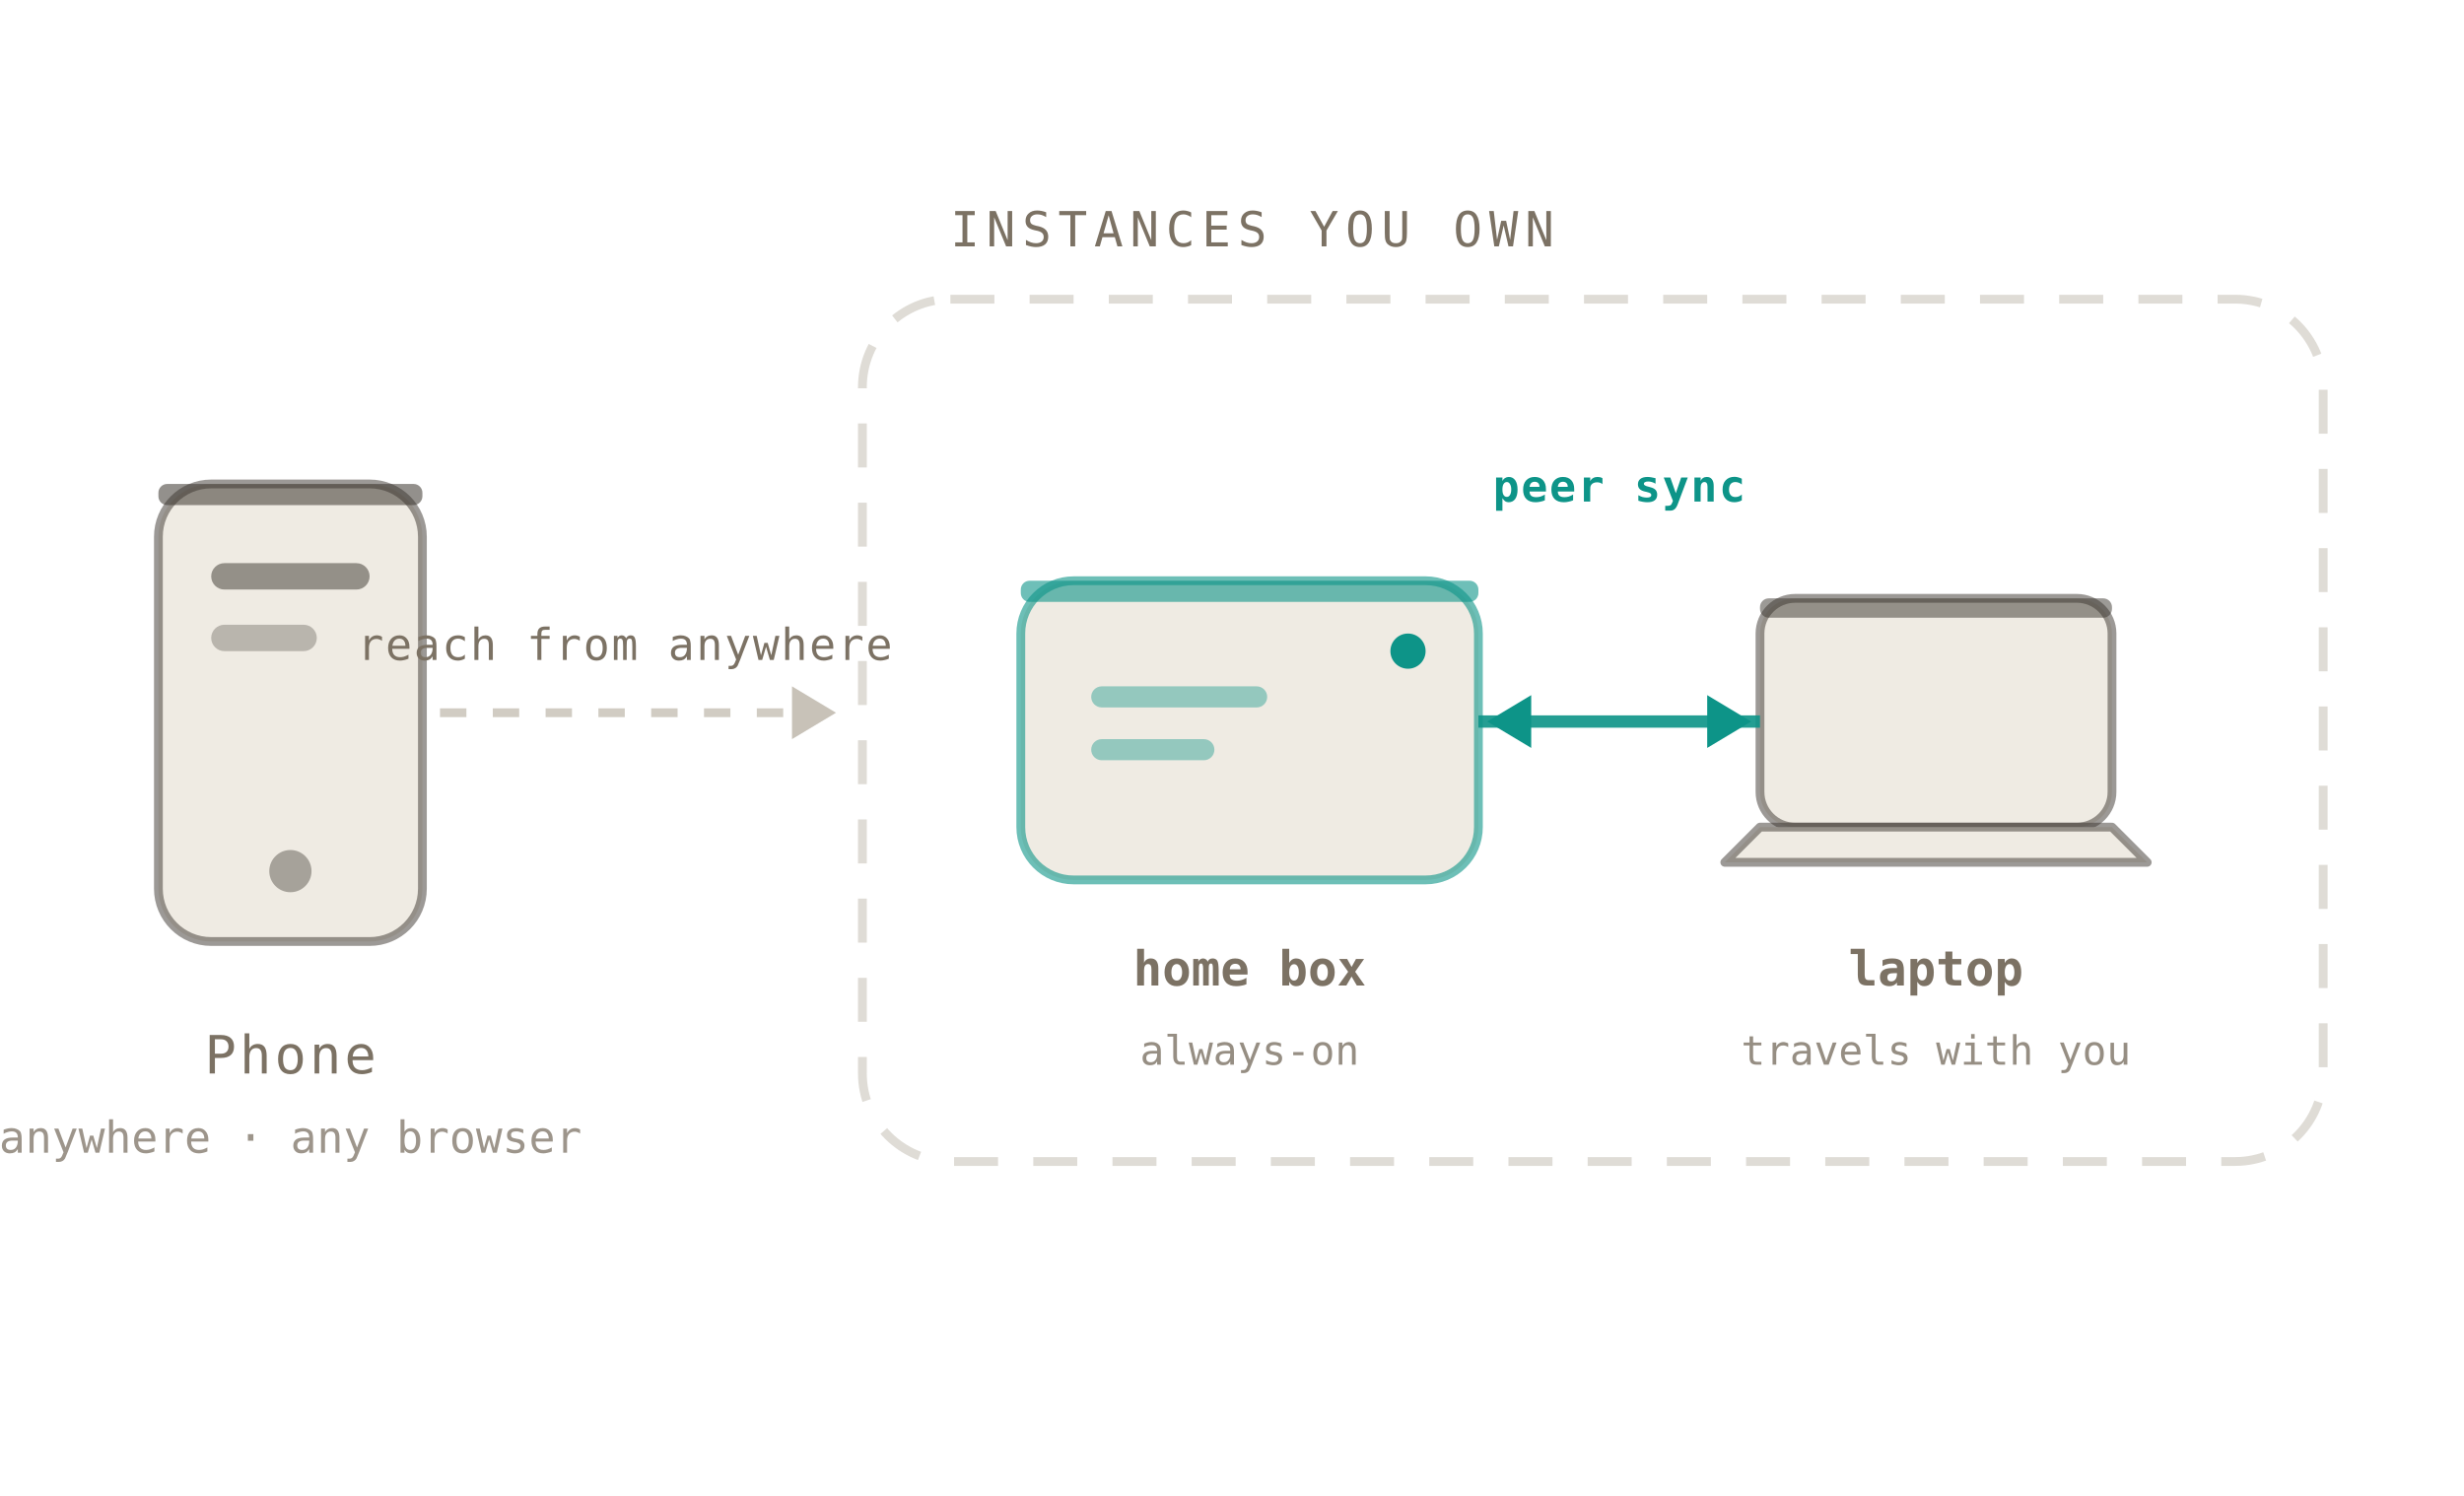
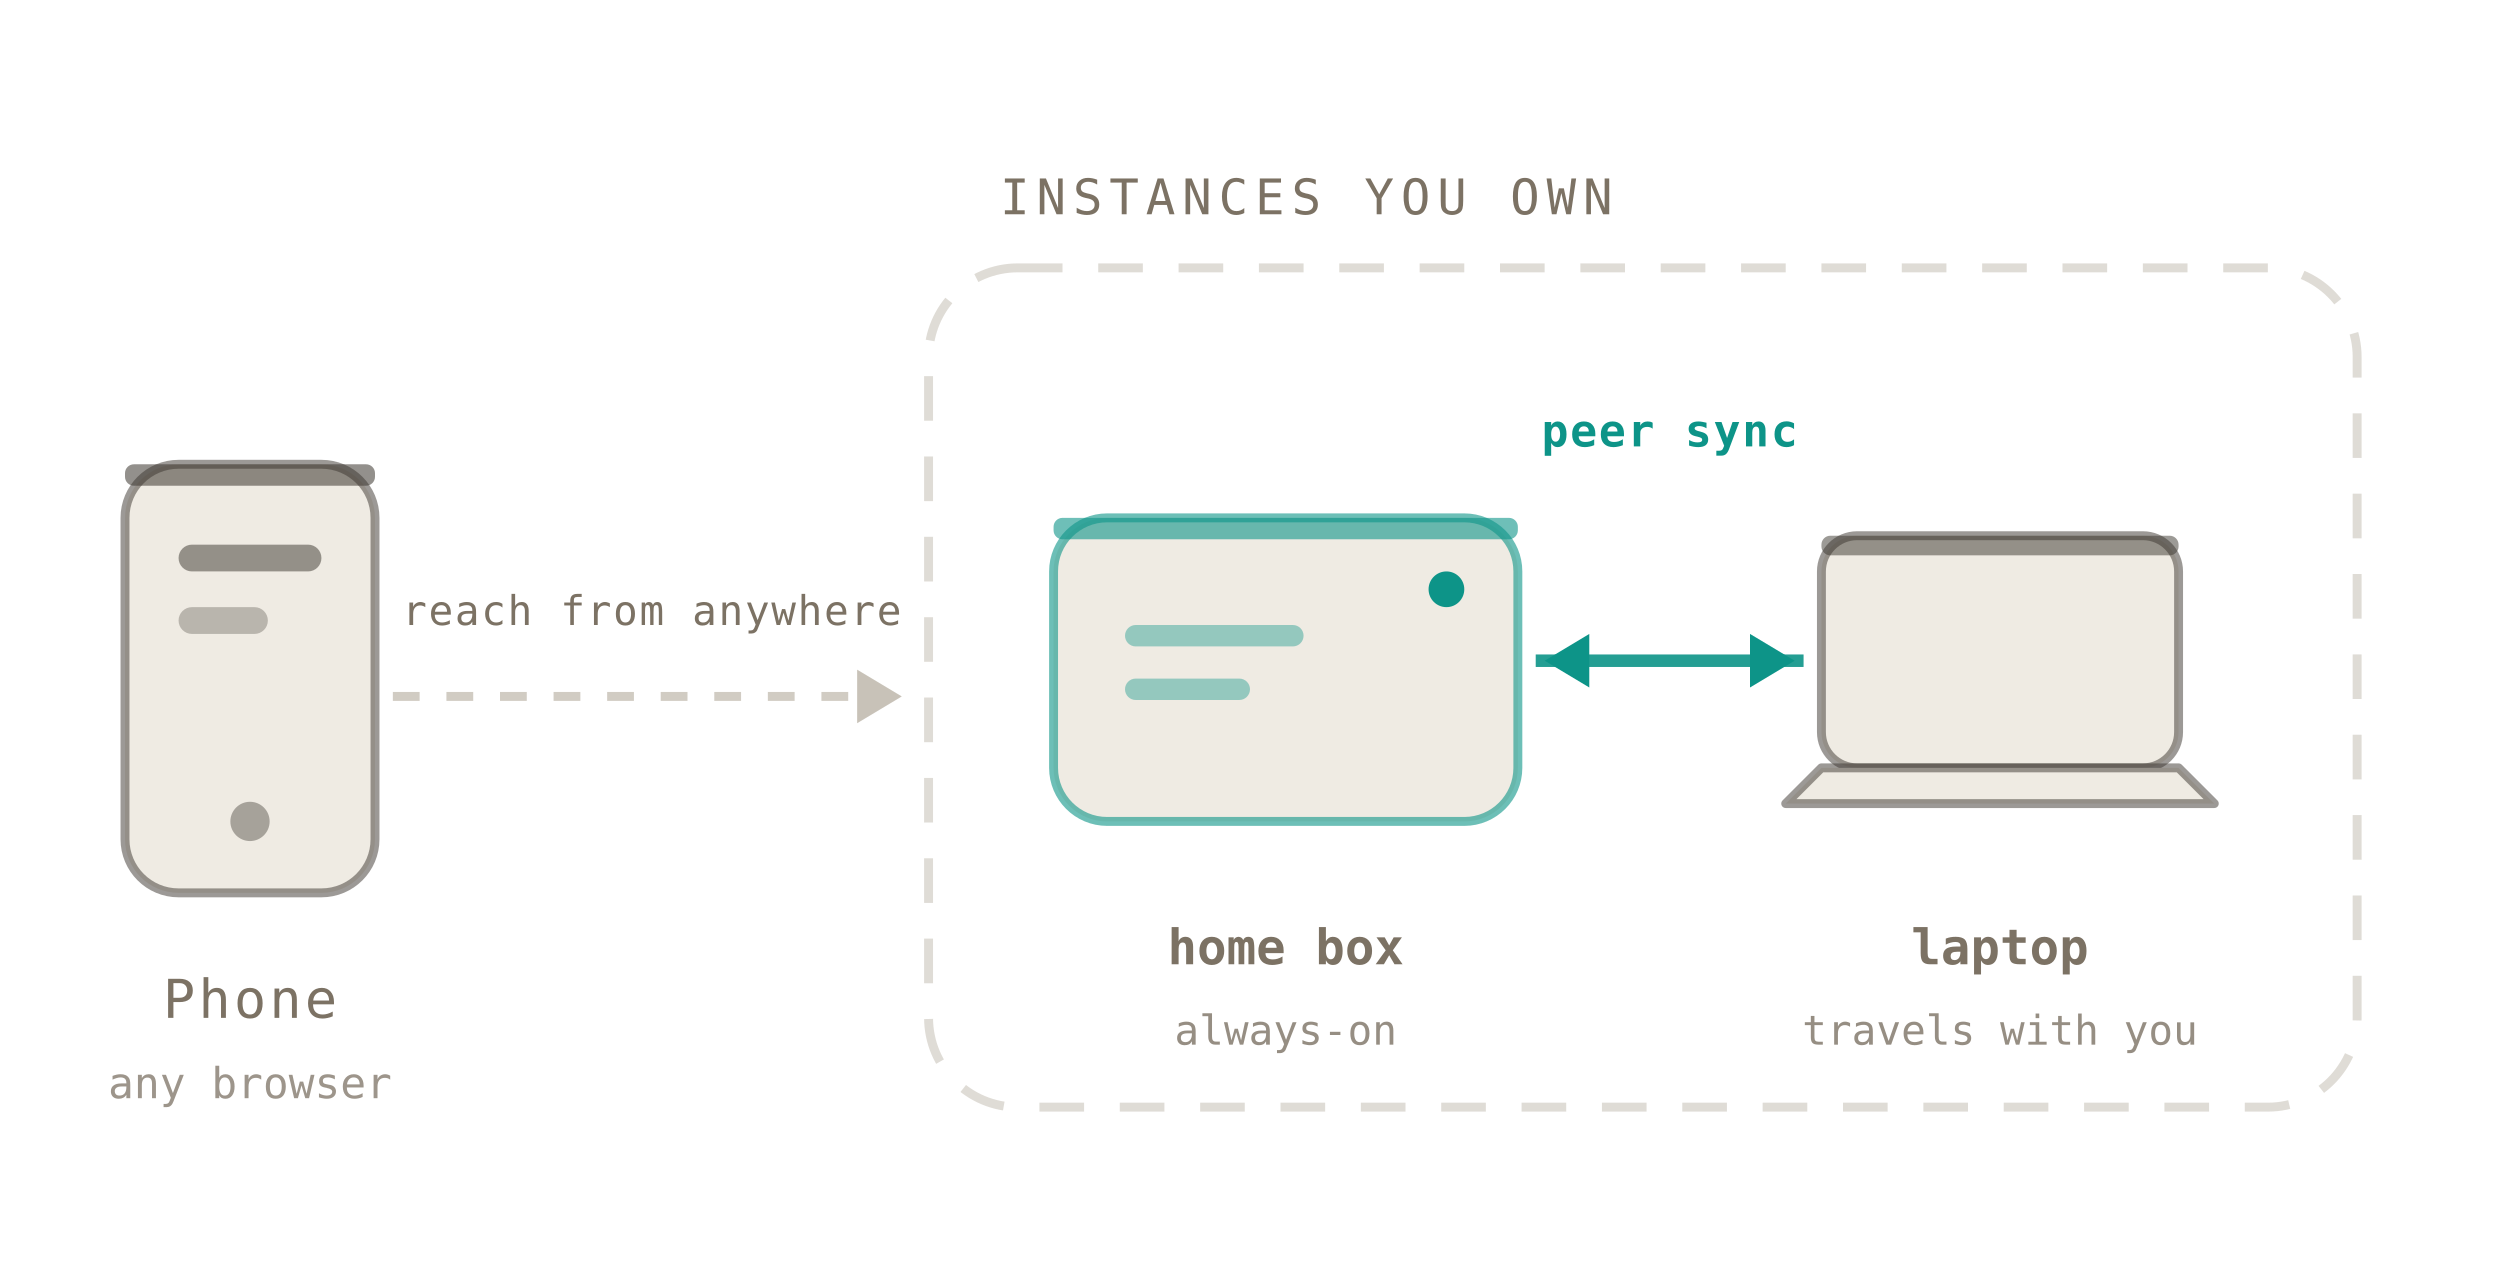
- <svg xmlns="http://www.w3.org/2000/svg" viewBox="0 0 280 170" role="img" aria-labelledby="hi-psync-title hi-psync-desc" preserveAspectRatio="xMidYMid meet" style="display:block;width:100%;height:auto" fill="none">
+ <svg xmlns="http://www.w3.org/2000/svg" viewBox="0 0 280 143" role="img" aria-labelledby="hi-psync-title hi-psync-desc" preserveAspectRatio="xMidYMid meet" style="display:block;width:100%;height:auto" fill="none">
  <g data-tone="secondary" color="#3a352e">
-     <rect x="18" y="55" width="30" height="52" rx="6" fill="#efebe3" stroke="currentColor" stroke-width="1" stroke-opacity="0.5" />
-     <rect x="18" y="55" width="30" height="2.4" rx="1" fill="currentColor" opacity="0.55" />
-     <rect x="24" y="64" width="18" height="3" rx="1.5" fill="currentColor" opacity="0.5" />
-     <rect x="24" y="71" width="12" height="3" rx="1.5" fill="currentColor" opacity="0.3" />
-     <circle cx="33" cy="99" r="2.4" fill="currentColor" opacity="0.4" />
+     <rect x="14" y="52" width="28" height="48" rx="6" fill="#efebe3" stroke="currentColor" stroke-width="1" stroke-opacity="0.5" />
+     <rect x="14" y="52" width="28" height="2.4" rx="1" fill="currentColor" opacity="0.55" />
+     <rect x="20" y="61" width="16" height="3" rx="1.5" fill="currentColor" opacity="0.5" />
+     <rect x="20" y="68" width="10" height="3" rx="1.5" fill="currentColor" opacity="0.3" />
+     <circle cx="28" cy="92" r="2.2" fill="currentColor" opacity="0.4" />
  </g>
  <g data-tone="faint" color="#7c7264">
-     <text fill="currentColor" x="33" y="122" text-anchor="middle" font-family="ui-monospace, 'SF Mono', 'JetBrains Mono', Menlo, monospace" font-size="6" letter-spacing="0.06em">Phone</text>
-     <text fill="currentColor" x="33" y="131" text-anchor="middle" font-family="ui-monospace, 'SF Mono', 'JetBrains Mono', Menlo, monospace" font-size="5" opacity="0.75">anywhere · any browser</text>
+     <text fill="currentColor" x="28" y="114" text-anchor="middle" font-family="ui-monospace, 'SF Mono', 'JetBrains Mono', Menlo, monospace" font-size="6" letter-spacing="0.06em">Phone</text>
+     <text fill="currentColor" x="28" y="123" text-anchor="middle" font-family="ui-monospace, 'SF Mono', 'JetBrains Mono', Menlo, monospace" font-size="4.8" opacity="0.75">any browser</text>
  </g>
  <g data-tone="ghost" color="#a49a89">
-     <line x1="50" y1="81" x2="92" y2="81" stroke="currentColor" stroke-width="1" stroke-dasharray="3 3" stroke-opacity="0.5" />
-     <path d="M90 78 L95 81 L90 84 Z" fill="currentColor" opacity="0.6" />
+     <line x1="44" y1="78" x2="98" y2="78" stroke="currentColor" stroke-width="1" stroke-dasharray="3 3" stroke-opacity="0.5" />
+     <path d="M96 75 L101 78 L96 81 Z" fill="currentColor" opacity="0.6" />
  </g>
  <g data-tone="faint" color="#7c7264">
-     <text fill="currentColor" x="71" y="75" text-anchor="middle" font-family="ui-monospace, 'SF Mono', 'JetBrains Mono', Menlo, monospace" font-size="5" letter-spacing="0.04em">reach from anywhere</text>
+     <text fill="currentColor" x="73" y="70" text-anchor="middle" font-family="ui-monospace, 'SF Mono', 'JetBrains Mono', Menlo, monospace" font-size="4.6" letter-spacing="0.04em">reach from anywhere</text>
  </g>
  <g data-tone="ghost" color="#a49a89">
-     <rect x="98" y="34" width="166" height="98" rx="10" stroke="currentColor" stroke-width="1" stroke-opacity="0.35" stroke-dasharray="5 4" fill="none" />
+     <rect x="104" y="30" width="160" height="94" rx="10" stroke="currentColor" stroke-width="1" stroke-opacity="0.35" stroke-dasharray="5 4" fill="none" />
  </g>
  <g data-tone="faint" color="#7c7264">
-     <text fill="currentColor" x="108" y="28" font-family="ui-monospace, 'SF Mono', 'JetBrains Mono', Menlo, monospace" font-size="5.5" letter-spacing="0.14em">INSTANCES YOU OWN</text>
+     <text fill="currentColor" x="112" y="24" font-family="ui-monospace, 'SF Mono', 'JetBrains Mono', Menlo, monospace" font-size="5.5" letter-spacing="0.14em">INSTANCES YOU OWN</text>
  </g>
  <g data-tone="good" color="#0d9488">
-     <rect x="116" y="66" width="52" height="34" rx="6" fill="#efebe3" stroke="currentColor" stroke-width="1" stroke-opacity="0.6" />
-     <rect x="116" y="66" width="52" height="2.4" rx="1" fill="currentColor" opacity="0.6" />
-     <circle cx="160" cy="74" r="2" fill="currentColor" />
-     <rect x="124" y="78" width="20" height="2.4" rx="1.2" fill="currentColor" opacity="0.4" />
-     <rect x="124" y="84" width="14" height="2.4" rx="1.2" fill="currentColor" opacity="0.4" />
+     <rect x="118" y="58" width="52" height="34" rx="6" fill="#efebe3" stroke="currentColor" stroke-width="1" stroke-opacity="0.6" />
+     <rect x="118" y="58" width="52" height="2.4" rx="1" fill="currentColor" opacity="0.6" />
+     <circle cx="162" cy="66" r="2" fill="currentColor" />
+     <rect x="126" y="70" width="20" height="2.4" rx="1.2" fill="currentColor" opacity="0.4" />
+     <rect x="126" y="76" width="14" height="2.4" rx="1.2" fill="currentColor" opacity="0.4" />
  </g>
  <g data-tone="faint" color="#7c7264">
-     <text fill="currentColor" x="142" y="112" text-anchor="middle" font-family="ui-monospace, 'SF Mono', 'JetBrains Mono', Menlo, monospace" font-size="5.5" font-weight="700">home box</text>
-     <text fill="currentColor" x="142" y="121" text-anchor="middle" font-family="ui-monospace, 'SF Mono', 'JetBrains Mono', Menlo, monospace" font-size="4.6" opacity="0.8">always-on</text>
+     <text fill="currentColor" x="144" y="108" text-anchor="middle" font-family="ui-monospace, 'SF Mono', 'JetBrains Mono', Menlo, monospace" font-size="5.5" font-weight="700">home box</text>
+     <text fill="currentColor" x="144" y="117" text-anchor="middle" font-family="ui-monospace, 'SF Mono', 'JetBrains Mono', Menlo, monospace" font-size="4.6" opacity="0.8">always-on</text>
  </g>
  <g data-tone="secondary" color="#3a352e">
-     <rect x="200" y="68" width="40" height="26" rx="4" fill="#efebe3" stroke="currentColor" stroke-width="1" stroke-opacity="0.5" />
-     <rect x="200" y="68" width="40" height="2.2" rx="1" fill="currentColor" opacity="0.5" />
-     <path d="M196 98 L244 98 L240 94 L200 94 Z" fill="#efebe3" stroke="currentColor" stroke-width="1" stroke-opacity="0.5" stroke-linejoin="round" />
+     <rect x="204" y="60" width="40" height="26" rx="4" fill="#efebe3" stroke="currentColor" stroke-width="1" stroke-opacity="0.5" />
+     <rect x="204" y="60" width="40" height="2.2" rx="1" fill="currentColor" opacity="0.5" />
+     <path d="M200 90 L248 90 L244 86 L204 86 Z" fill="#efebe3" stroke="currentColor" stroke-width="1" stroke-opacity="0.5" stroke-linejoin="round" />
  </g>
  <g data-tone="faint" color="#7c7264">
-     <text fill="currentColor" x="220" y="112" text-anchor="middle" font-family="ui-monospace, 'SF Mono', 'JetBrains Mono', Menlo, monospace" font-size="5.5" font-weight="700">laptop</text>
-     <text fill="currentColor" x="220" y="121" text-anchor="middle" font-family="ui-monospace, 'SF Mono', 'JetBrains Mono', Menlo, monospace" font-size="4.6" opacity="0.8">travels with you</text>
+     <text fill="currentColor" x="224" y="108" text-anchor="middle" font-family="ui-monospace, 'SF Mono', 'JetBrains Mono', Menlo, monospace" font-size="5.5" font-weight="700">laptop</text>
+     <text fill="currentColor" x="224" y="117" text-anchor="middle" font-family="ui-monospace, 'SF Mono', 'JetBrains Mono', Menlo, monospace" font-size="4.6" opacity="0.8">travels with you</text>
  </g>
  <g data-tone="accent" color="#0d9488">
-     <line x1="168" y1="82" x2="200" y2="82" stroke="currentColor" stroke-width="1.4" stroke-opacity="0.9" />
-     <path d="M174 79 L169 82 L174 85 Z" fill="currentColor" />
-     <path d="M194 79 L199 82 L194 85 Z" fill="currentColor" />
-     <text fill="currentColor" x="184" y="57" text-anchor="middle" font-family="ui-monospace, 'SF Mono', 'JetBrains Mono', Menlo, monospace" font-size="5" font-weight="700" letter-spacing="0.04em">peer sync</text>
+     <line x1="172" y1="74" x2="202" y2="74" stroke="currentColor" stroke-width="1.4" stroke-opacity="0.9" />
+     <path d="M178 71 L173 74 L178 77 Z" fill="currentColor" />
+     <path d="M196 71 L201 74 L196 77 Z" fill="currentColor" />
+     <text fill="currentColor" x="187" y="50" text-anchor="middle" font-family="ui-monospace, 'SF Mono', 'JetBrains Mono', Menlo, monospace" font-size="5" font-weight="700" letter-spacing="0.04em">peer sync</text>
  </g>
</svg>
